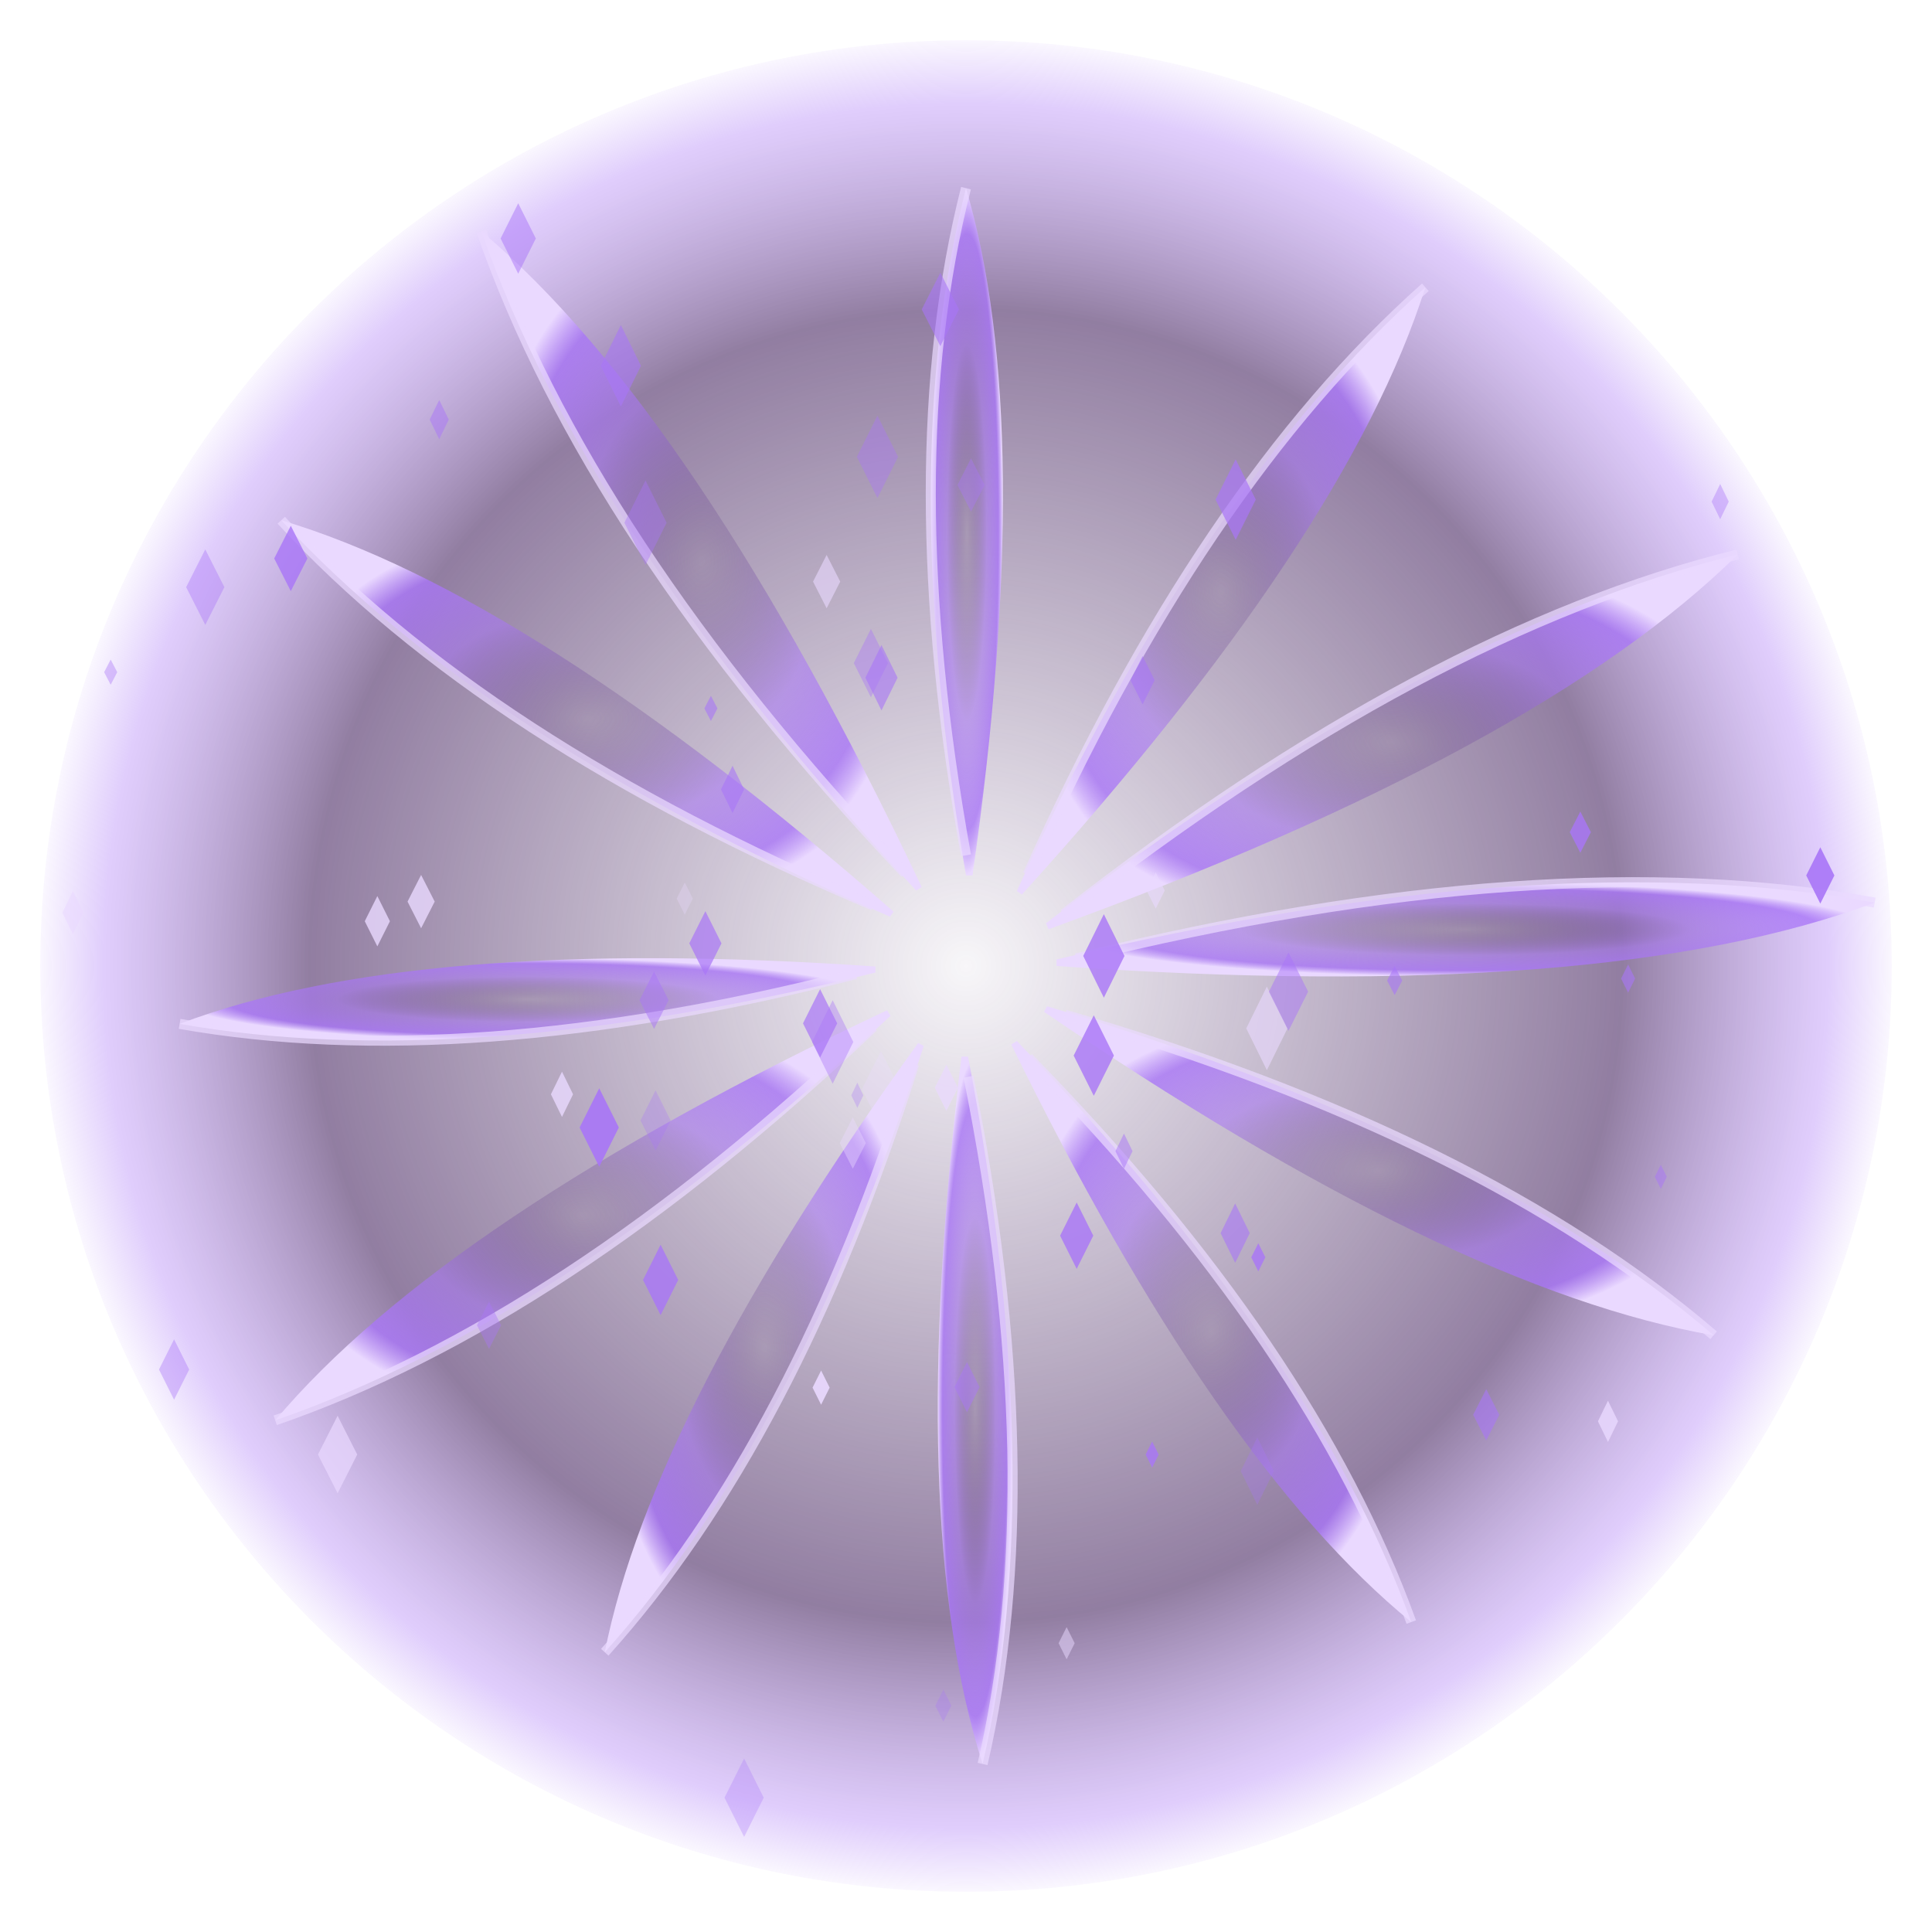
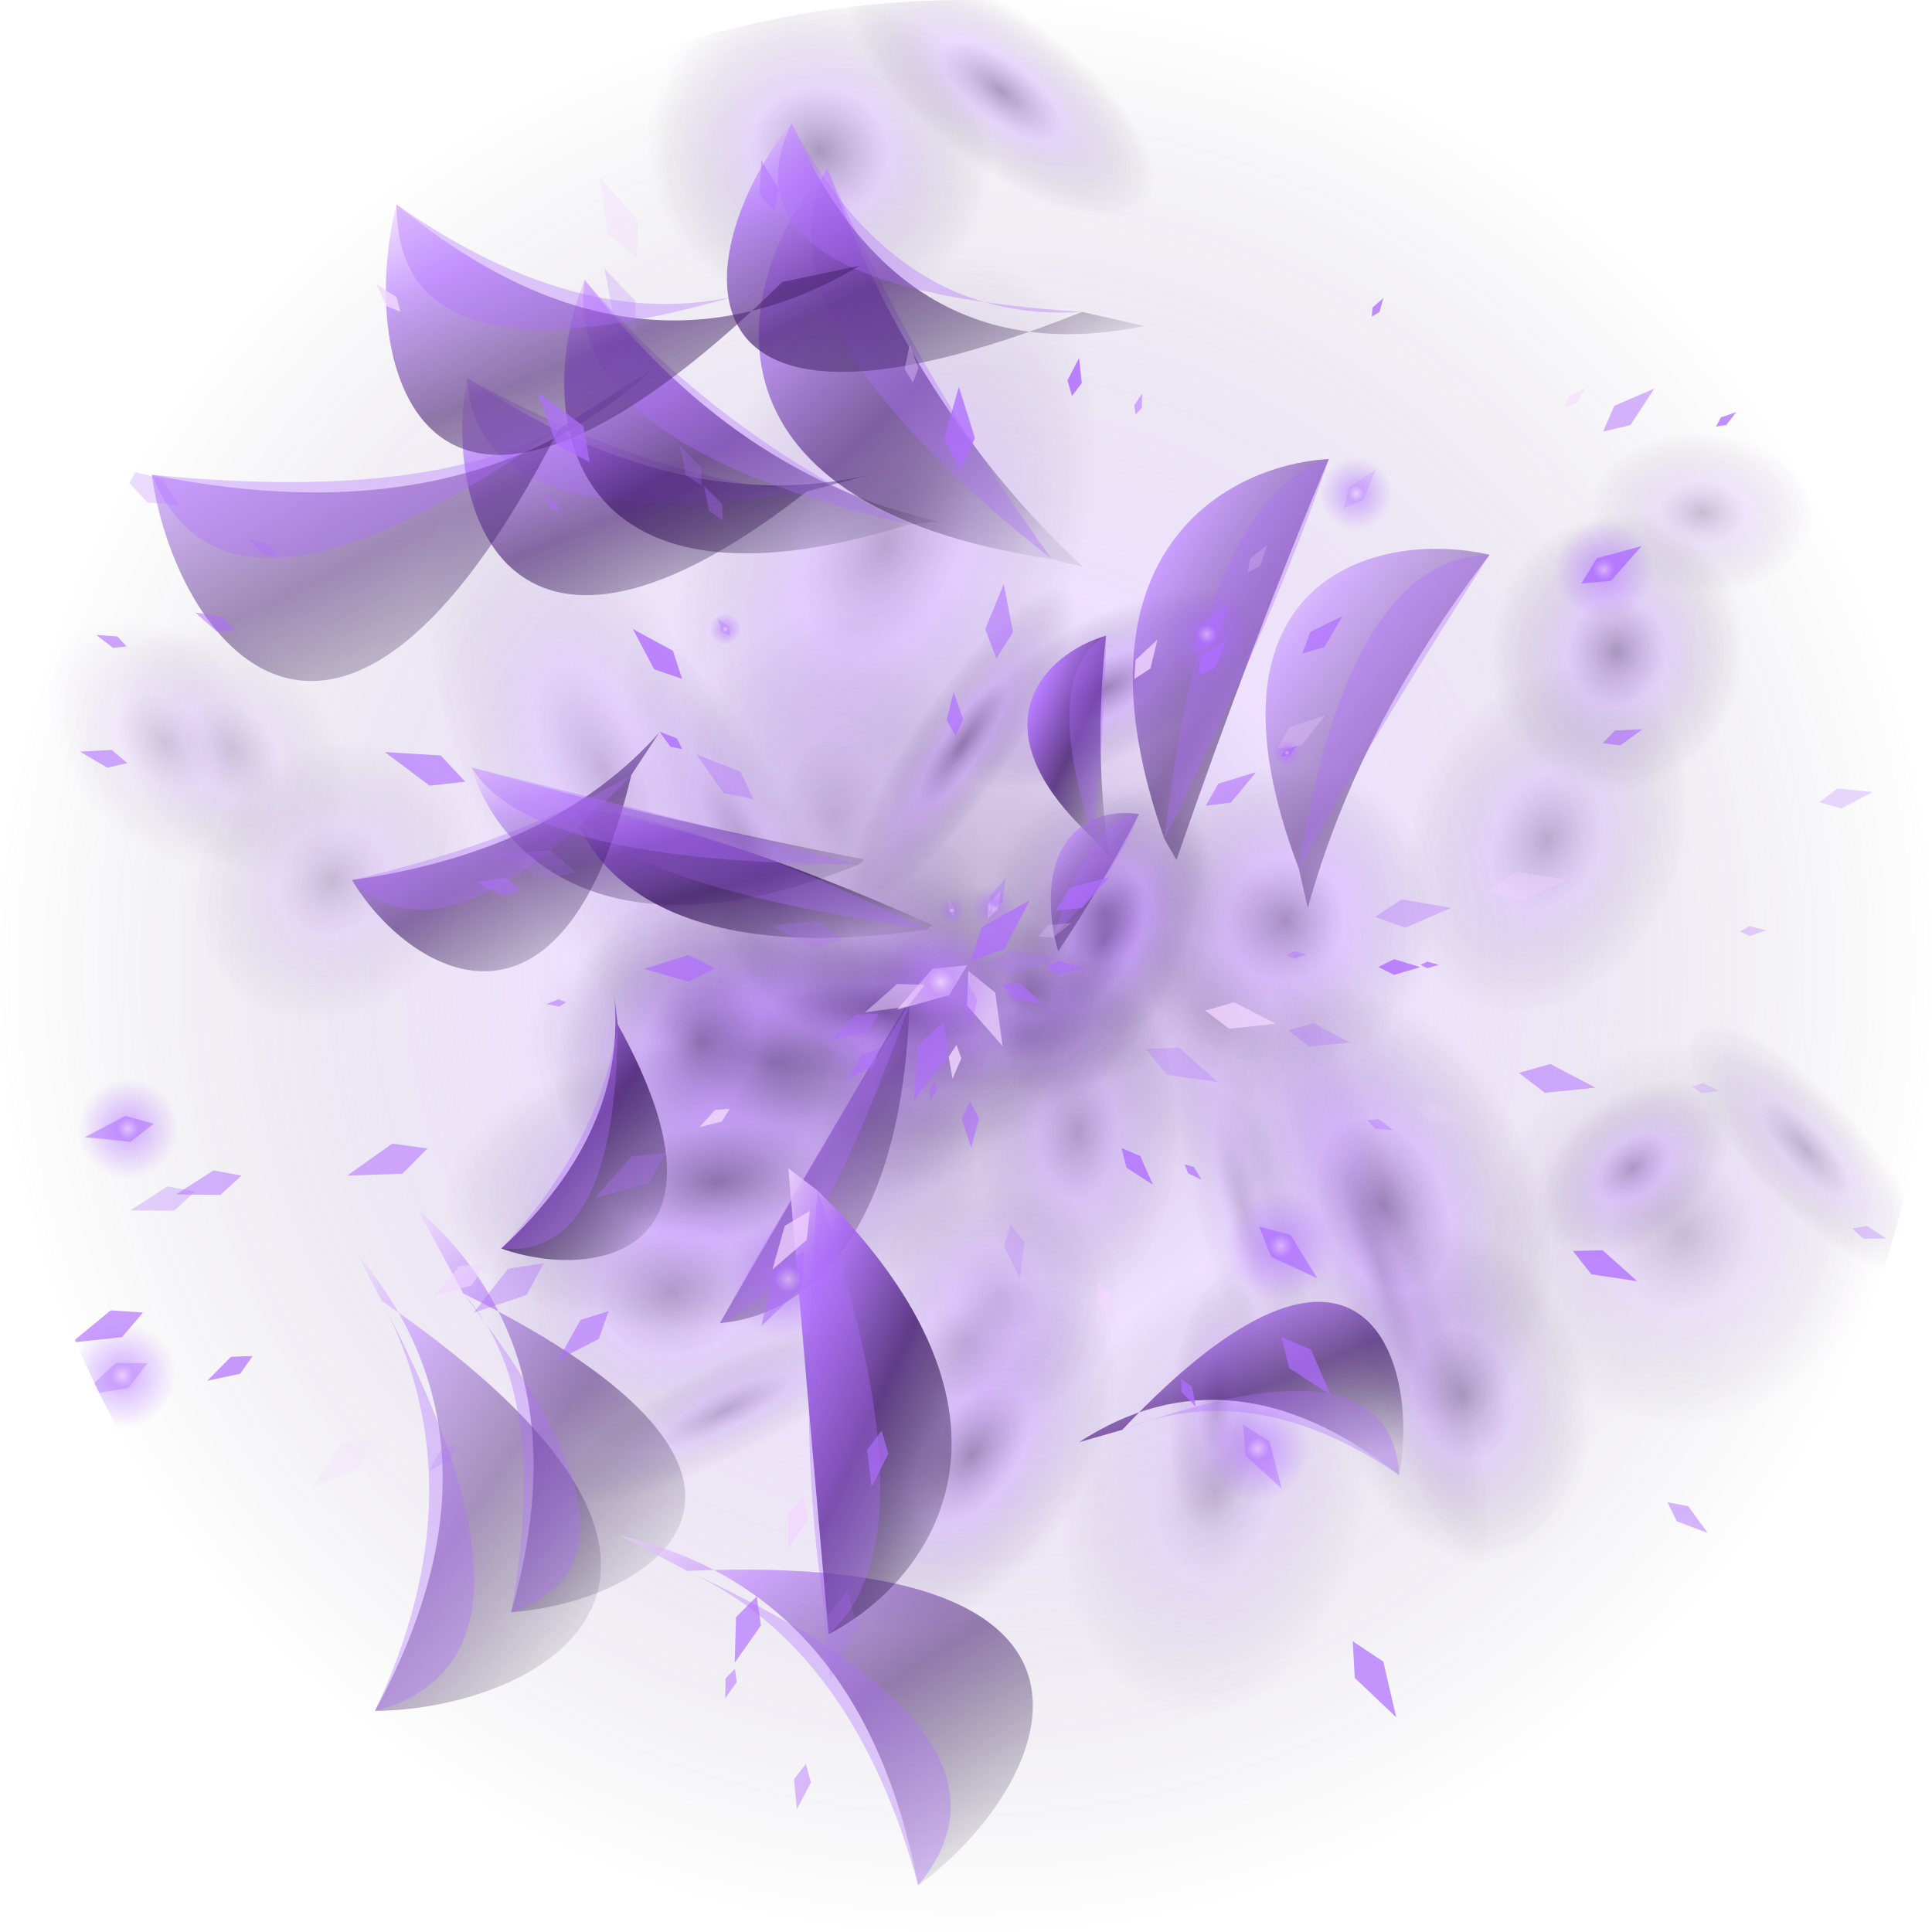
- <svg xmlns="http://www.w3.org/2000/svg" width="768" height="768" viewBox="0 0 384 384">
+ <svg xmlns="http://www.w3.org/2000/svg" width="384" height="384" viewBox="0 0 384 384">
+   <defs>
+     <radialGradient id="mist">
+       <stop stop-color="#492173" stop-opacity=".7" />
+       <stop offset=".4" stop-color="#af6dff" stop-opacity=".38" />
+       <stop offset="1" stop-color="#160e2a" stop-opacity="0" />
+     </radialGradient>
+     <linearGradient id="facet" x1="0" y1="0" x2=".78" y2="1">
+       <stop stop-color="#f2d6ff" />
+       <stop offset=".23" stop-color="#af6dff" />
+       <stop offset=".58" stop-color="#492173" />
+       <stop offset="1" stop-color="#160e2a" stop-opacity=".12" />
+     </linearGradient>
+     <linearGradient id="hot">
+       <stop stop-color="#160e2a" stop-opacity="0" />
+       <stop offset=".35" stop-color="#492173" stop-opacity=".75" />
+       <stop offset=".72" stop-color="#af6dff" />
+       <stop offset="1" stop-color="#f2d6ff" />
+     </linearGradient>
+     <radialGradient id="spark">
+       <stop stop-color="#f2d6ff" stop-opacity=".96" />
+       <stop offset=".22" stop-color="#af6dff" stop-opacity=".75" />
+       <stop offset="1" stop-color="#af6dff" stop-opacity="0" />
+     </radialGradient>
+     <linearGradient id="beam" x1="0" y1="0" x2="0" y2="1">
+       <stop stop-color="#160e2a" stop-opacity="0" />
+       <stop offset=".24" stop-color="#492173" stop-opacity=".72" />
+       <stop offset=".46" stop-color="#af6dff" />
+       <stop offset=".52" stop-color="#f2d6ff" />
+       <stop offset=".67" stop-color="#af6dff" />
+       <stop offset="1" stop-color="#160e2a" stop-opacity="0" />
+     </linearGradient>
+   </defs>
  <defs>
    <clipPath id="bounds">
-       <circle cx="192" cy="192" r="184" />
+       <circle cx="192" cy="192" r="192" />
    </clipPath>
-     <radialGradient id="field">
-       <stop offset="0" stop-color="#42205d" stop-opacity=".04" />
-       <stop offset=".7" stop-color="#42205d" stop-opacity=".58" />
-       <stop offset=".92" stop-color="#a976f7" stop-opacity=".36" />
-       <stop offset="1" stop-color="#a976f7" stop-opacity="0" />
-     </radialGradient>
-     <radialGradient id="material">
-       <stop stop-color="#42205d" stop-opacity=".1" />
-       <stop offset=".55" stop-color="#a976f7" stop-opacity=".55" />
-       <stop offset=".87" stop-color="#a976f7" stop-opacity=".8" />
-       <stop offset="1" stop-color="#ead9ff" />
-     </radialGradient>
  </defs>
  <g clip-path="url(#bounds)">
-     <circle cx="192" cy="192" r="184" fill="url(#field)" />
-     <path d="M210.0 190.7Q307.1 167.5 372.6 179.4Q318.5 199.6 210.0 192.0Z" fill="url(#material)" />
-     <path d="M213.9 190.5Q307.1 167.5 372.6 179.4" stroke="#ead9ff" opacity=".72" stroke-width="2" fill="none" />
-     <path d="M208.1 200.0Q294.3 225.7 340.6 265.4Q288.5 256.4 207.5 201.1Z" fill="url(#material)" />
-     <path d="M211.7 201.7Q294.3 225.7 340.6 265.4" stroke="#ead9ff" opacity=".72" stroke-width="2" fill="none" />
-     <path d="M202.1 206.9Q260.8 267.9 280.5 322.4Q241.6 290.6 201.0 207.6Z" fill="url(#material)" />
-     <path d="M204.4 210.2Q260.8 267.9 280.5 322.4" stroke="#ead9ff" opacity=".72" stroke-width="2" fill="none" />
-     <path d="M192.4 210.0Q208.5 293.8 195.3 350.6Q179.9 302.4 191.1 210.0Z" fill="url(#material)" />
-     <path d="M192.5 214.0Q208.5 293.8 195.3 350.6" stroke="#ead9ff" opacity=".72" stroke-width="2" fill="none" />
-     <path d="M183.6 207.9Q158.1 286.3 120.2 328.4Q129.8 280.2 182.5 207.3Z" fill="url(#material)" />
-     <path d="M181.7 211.5Q158.1 286.3 120.2 328.4" stroke="#ead9ff" opacity=".72" stroke-width="2" fill="none" />
-     <path d="M177.0 201.9Q111.8 262.6 54.7 282.3Q88.5 242.2 176.3 200.8Z" fill="url(#material)" />
-     <path d="M173.6 204.1Q111.8 262.6 54.7 282.3" stroke="#ead9ff" opacity=".72" stroke-width="2" fill="none" />
-     <path d="M174.0 193.3Q92.4 213.5 35.7 203.5Q82.5 185.8 174.0 192.1Z" fill="url(#material)" />
-     <path d="M170.1 193.6Q92.4 213.5 35.7 203.5" stroke="#ead9ff" opacity=".72" stroke-width="2" fill="none" />
-     <path d="M176.9 182.2Q96.4 147.3 55.9 103.4Q105.6 118.2 177.6 181.2Z" fill="url(#material)" />
-     <path d="M173.6 180.0Q96.4 147.3 55.9 103.4" stroke="#ead9ff" opacity=".72" stroke-width="2" fill="none" />
-     <path d="M182.1 177.0Q116.8 106.7 95.7 46.0Q138.4 81.9 183.2 176.3Z" fill="url(#material)" />
-     <path d="M179.9 173.6Q116.8 106.7 95.7 46.0" stroke="#ead9ff" opacity=".72" stroke-width="2" fill="none" />
-     <path d="M192.0 174.0Q178.0 92.5 192.0 37.4Q206.0 84.7 193.3 174.0Z" fill="url(#material)" />
-     <path d="M192.0 170.0Q178.0 92.5 192.0 37.4" stroke="#ead9ff" opacity=".72" stroke-width="2" fill="none" />
-     <path d="M202.1 177.1Q238.6 96.9 283.3 57.1Q267.6 106.7 203.1 177.8Z" fill="url(#material)" />
-     <path d="M204.3 173.8Q238.6 96.9 283.3 57.1" stroke="#ead9ff" opacity=".72" stroke-width="2" fill="none" />
-     <path d="M207.9 183.5Q283.3 125.5 345.4 110.2Q305.9 149.2 208.4 184.7Z" fill="url(#material)" />
-     <path d="M211.4 181.7Q283.3 125.5 345.4 110.2" stroke="#ead9ff" opacity=".72" stroke-width="2" fill="none" />
-     <path d="M83.7 173.9l2.7 5.3 -2.7 5.3 -2.7 -5.3z" fill="#ead9ff" opacity="0.8" />
-     <path d="M192.2 270.7l2.5 5.0 -2.5 5.0 -2.5 -5.0z" fill="#a976f7" opacity="0.5" />
-     <path d="M223.4 225.3l1.7 3.5 -1.7 3.5 -1.7 -3.5z" fill="#a976f7" opacity="0.5" />
-     <path d="M131.3 247.4l3.5 7.0 -3.5 7.0 -3.5 -7.0z" fill="#a976f7" opacity="0.8" />
-     <path d="M67.1 281.4l3.9 7.7 -3.9 7.7 -3.9 -7.7z" fill="#ead9ff" opacity="0.7" />
-     <path d="M219.4 181.7l4.1 8.3 -4.1 8.3 -4.1 -8.3z" fill="#a976f7" opacity="0.8" />
-     <path d="M163.0 196.6l3.4 6.8 -3.4 6.8 -3.4 -6.8z" fill="#a976f7" opacity="0.7" />
-     <path d="M128.3 95.5l4.2 8.4 -4.2 8.4 -4.2 -8.4z" fill="#a976f7" opacity="0.4" />
-     <path d="M169.5 222.1l2.6 5.1 -2.6 5.1 -2.6 -5.1z" fill="#ead9ff" opacity="0.4" />
-     <path d="M186.9 54.2l3.7 7.3 -3.7 7.3 -3.7 -7.3z" fill="#a976f7" opacity="0.6" />
-     <path d="M34.6 266.2l3.0 6.0 -3.0 6.0 -3.0 -6.0z" fill="#a976f7" opacity="0.4" />
-     <path d="M295.4 276.1l2.6 5.1 -2.6 5.1 -2.6 -5.1z" fill="#a976f7" opacity="0.6" />
-     <path d="M164.3 110.3l2.7 5.3 -2.7 5.3 -2.7 -5.3z" fill="#ead9ff" opacity="0.6" />
-     <path d="M193.0 91.1l2.7 5.3 -2.7 5.3 -2.7 -5.3z" fill="#a976f7" opacity="0.4" />
-     <path d="M147.9 349.5l3.9 7.8 -3.9 7.8 -3.9 -7.8z" fill="#a976f7" opacity="0.3" />
-     <path d="M22.0 131.1l1.3 2.5 -1.3 2.5 -1.3 -2.5z" fill="#a976f7" opacity="0.4" />
-     <path d="M251.8 196.1l4.1 8.3 -4.1 8.3 -4.1 -8.3z" fill="#ead9ff" opacity="0.6" />
-     <path d="M245.5 239.2l2.9 5.9 -2.9 5.9 -2.9 -5.9z" fill="#a976f7" opacity="0.6" />
-     <path d="M277.2 192.0l1.5 2.9 -1.5 2.9 -1.5 -2.9z" fill="#a976f7" opacity="0.6" />
-     <path d="M123.4 64.6l4.0 8.1 -4.0 8.1 -4.0 -8.1z" fill="#a976f7" opacity="0.6" />
-     <path d="M212.0 323.4l1.6 3.2 -1.6 3.2 -1.6 -3.2z" fill="#ead9ff" opacity="0.5" />
-     <path d="M341.9 96.2l1.7 3.5 -1.7 3.5 -1.7 -3.5z" fill="#a976f7" opacity="0.4" />
-     <path d="M170.4 215.2l1.2 2.5 -1.2 2.5 -1.2 -2.5z" fill="#a976f7" opacity="0.3" />
-     <path d="M250.1 247.1l1.4 2.8 -1.4 2.8 -1.4 -2.8z" fill="#a976f7" opacity="0.8" />
-     <path d="M14.5 177.1l2.1 4.3 -2.1 4.3 -2.1 -4.3z" fill="#ead9ff" opacity="0.6" />
-     <path d="M249.9 285.7l3.3 6.7 -3.3 6.7 -3.3 -6.7z" fill="#a976f7" opacity="0.3" />
-     <path d="M330.1 231.5l1.2 2.4 -1.2 2.4 -1.2 -2.4z" fill="#a976f7" opacity="0.5" />
-     <path d="M141.3 138.3l1.3 2.5 -1.3 2.5 -1.3 -2.5z" fill="#a976f7" opacity="0.6" />
-     <path d="M136.1 175.4l1.6 3.2 -1.6 3.2 -1.6 -3.2z" fill="#ead9ff" opacity="0.3" />
-     <path d="M323.6 191.7l1.4 2.8 -1.4 2.8 -1.4 -2.8z" fill="#a976f7" opacity="0.6" />
-     <path d="M173.1 125.0l3.4 6.8 -3.4 6.8 -3.4 -6.8z" fill="#a976f7" opacity="0.4" />
-     <path d="M314.1 161.3l2.1 4.1 -2.1 4.1 -2.1 -4.1z" fill="#a976f7" opacity="0.8" />
-     <path d="M111.7 213.0l2.2 4.5 -2.2 4.5 -2.2 -4.5z" fill="#ead9ff" opacity="0.8" />
-     <path d="M103.0 40.4l3.5 7.0 -3.5 7.0 -3.5 -7.0z" fill="#a976f7" opacity="0.5" />
-     <path d="M361.8 168.4l2.8 5.6 -2.8 5.6 -2.8 -5.6z" fill="#a976f7" opacity="0.9" />
-     <path d="M217.4 201.8l4.0 8.0 -4.0 8.0 -4.0 -8.0z" fill="#a976f7" opacity="0.8" />
-     <path d="M229.7 173.4l1.8 3.6 -1.8 3.6 -1.8 -3.6z" fill="#ead9ff" opacity="0.6" />
-     <path d="M40.8 109.2l3.8 7.5 -3.8 7.5 -3.8 -7.5z" fill="#a976f7" opacity="0.4" />
-     <path d="M87.3 79.5l1.9 3.9 -1.9 3.9 -1.9 -3.9z" fill="#a976f7" opacity="0.5" />
-     <path d="M229.0 286.5l1.3 2.6 -1.3 2.6 -1.3 -2.6z" fill="#a976f7" opacity="0.8" />
-     <path d="M163.2 272.4l1.7 3.4 -1.7 3.4 -1.7 -3.4z" fill="#ead9ff" opacity="0.9" />
-     <path d="M165.5 198.8l4.1 8.3 -4.1 8.3 -4.1 -8.3z" fill="#a976f7" opacity="0.4" />
-     <path d="M140.2 181.1l3.2 6.4 -3.2 6.4 -3.2 -6.4z" fill="#a976f7" opacity="0.7" />
-     <path d="M175.2 128.2l3.2 6.5 -3.2 6.5 -3.2 -6.5z" fill="#a976f7" opacity="0.6" />
-     <path d="M75.0 178.1l2.5 5.0 -2.5 5.0 -2.5 -5.0z" fill="#ead9ff" opacity="0.8" />
-     <path d="M214.0 239.0l3.3 6.6 -3.3 6.6 -3.3 -6.6z" fill="#a976f7" opacity="0.8" />
-     <path d="M174.4 82.6l4.1 8.2 -4.1 8.2 -4.1 -8.2z" fill="#a976f7" opacity="0.4" />
-     <path d="M119.1 216.3l3.9 7.8 -3.9 7.8 -3.9 -7.8z" fill="#a976f7" opacity="0.9" />
-     <path d="M188.1 211.6l2.3 4.6 -2.3 4.6 -2.3 -4.6z" fill="#ead9ff" opacity="0.7" />
-     <path d="M187.5 335.8l1.6 3.2 -1.6 3.2 -1.6 -3.2z" fill="#a976f7" opacity="0.3" />
-     <path d="M145.6 152.2l2.3 4.7 -2.3 4.7 -2.3 -4.7z" fill="#a976f7" opacity="0.6" />
-     <path d="M57.8 104.5l3.3 6.5 -3.3 6.5 -3.3 -6.5z" fill="#a976f7" opacity="0.8" />
-     <path d="M319.6 278.4l2.0 4.1 -2.0 4.1 -2.0 -4.1z" fill="#ead9ff" opacity="0.8" />
-     <path d="M130.3 216.7l3.0 6.0 -3.0 6.0 -3.0 -6.0z" fill="#a976f7" opacity="0.3" />
-     <path d="M245.6 91.3l4.0 8.0 -4.0 8.0 -4.0 -8.0z" fill="#a976f7" opacity="0.7" />
-     <path d="M227.1 130.4l2.4 4.8 -2.4 4.8 -2.4 -4.8z" fill="#a976f7" opacity="0.6" />
-     <path d="M175.1 208.9l3.8 7.6 -3.8 7.6 -3.8 -7.6z" fill="#ead9ff" opacity="0.3" />
-     <path d="M256.1 189.3l3.9 7.8 -3.9 7.8 -3.9 -7.8z" fill="#a976f7" opacity="0.5" />
-     <path d="M130.0 193.1l2.9 5.7 -2.9 5.7 -2.9 -5.7z" fill="#a976f7" opacity="0.5" />
-     <path d="M97.2 258.7l2.4 4.7 -2.4 4.7 -2.4 -4.7z" fill="#a976f7" opacity="0.4" />
+     <circle cx="192" cy="192" r="192" fill="url(#mist)" opacity=".55" />
+     <ellipse cx="358.75" cy="228.27" rx="32.35" ry="11" transform="rotate(47.27 358.75 228.27)" fill="url(#mist)" opacity="0.42" />
+     <ellipse cx="179.63" cy="199.72" rx="20.1" ry="35.46" transform="rotate(183.04 179.63 199.72)" fill="url(#mist)" opacity="0.39" />
+     <ellipse cx="241.79" cy="278.69" rx="25.32" ry="9.19" transform="rotate(95.13 241.79 278.69)" fill="url(#mist)" opacity="0.46" />
+     <ellipse cx="246.89" cy="239.39" rx="42.09" ry="9.37" transform="rotate(75.8 246.89 239.39)" fill="url(#mist)" opacity="0.27" />
+     <ellipse cx="46.01" cy="148.92" rx="28.08" ry="19.67" transform="rotate(231.44 46.01 148.92)" fill="url(#mist)" opacity="0.27" />
+     <ellipse cx="191.25" cy="148" rx="37.53" ry="9.67" transform="rotate(304.02 191.25 148)" fill="url(#mist)" opacity="0.69" />
+     <ellipse cx="255.54" cy="182.78" rx="29.68" ry="30.77" transform="rotate(386.74 255.54 182.78)" fill="url(#mist)" opacity="0.56" />
+     <ellipse cx="193.16" cy="289.07" rx="39.62" ry="22.6" transform="rotate(124.32 193.16 289.07)" fill="url(#mist)" opacity="0.63" />
+     <ellipse cx="192.16" cy="266.79" rx="33.12" ry="22.11" transform="rotate(124.88 192.16 266.79)" fill="url(#mist)" opacity="0.29" />
+     <ellipse cx="214.19" cy="225.16" rx="33.92" ry="20.18" transform="rotate(91.21 214.19 225.16)" fill="url(#mist)" opacity="0.41" />
+     <ellipse cx="162.97" cy="30.02" rx="32.56" ry="34.82" transform="rotate(294.84 162.97 30.02)" fill="url(#mist)" opacity="0.62" />
+     <ellipse cx="198.94" cy="18.03" rx="15.06" ry="36.58" transform="rotate(307.28 198.94 18.03)" fill="url(#mist)" opacity="0.62" />
+     <ellipse cx="173.86" cy="199.16" rx="46.32" ry="28.35" transform="rotate(193.45 173.86 199.16)" fill="url(#mist)" opacity="0.53" />
+     <ellipse cx="32.72" cy="147.55" rx="27.68" ry="19.21" transform="rotate(230.59 32.72 147.55)" fill="url(#mist)" opacity="0.27" />
+     <ellipse cx="153.47" cy="211.25" rx="48.96" ry="29.51" transform="rotate(188.45 153.47 211.25)" fill="url(#mist)" opacity="0.59" />
+     <ellipse cx="120.04" cy="153.31" rx="59.99" ry="25.99" transform="rotate(243.26 120.04 153.31)" fill="url(#mist)" opacity="0.36" />
+     <ellipse cx="290.68" cy="277.09" rx="33.91" ry="24.9" transform="rotate(75.77 290.68 277.09)" fill="url(#mist)" opacity="0.55" />
+     <ellipse cx="133.55" cy="256.95" rx="37.49" ry="31.55" transform="rotate(166.98 133.55 256.95)" fill="url(#mist)" opacity="0.44" />
+     <ellipse cx="139.24" cy="207.1" rx="27.7" ry="37.28" transform="rotate(199.03 139.24 207.1)" fill="url(#mist)" opacity="0.62" />
+     <ellipse cx="274.63" cy="252.87" rx="60.93" ry="9.66" transform="rotate(71.38 274.63 252.87)" fill="url(#mist)" opacity="0.32" />
+     <ellipse cx="241.87" cy="202.33" rx="57.06" ry="27.31" transform="rotate(46.7 241.87 202.33)" fill="url(#mist)" opacity="0.28" />
+     <ellipse cx="144.1" cy="280.34" rx="37.35" ry="9.16" transform="rotate(153.47 144.1 280.34)" fill="url(#mist)" opacity="0.41" />
+     <ellipse cx="274.88" cy="239.49" rx="45.35" ry="30.85" transform="rotate(64.81 274.88 239.49)" fill="url(#mist)" opacity="0.65" />
+     <ellipse cx="148.41" cy="169.31" rx="47.76" ry="12.6" transform="rotate(242.49 148.41 169.31)" fill="url(#mist)" opacity="0.38" />
+     <ellipse cx="338.3" cy="101.9" rx="22" ry="15.93" transform="rotate(363.37 338.3 101.9)" fill="url(#mist)" opacity="0.39" />
+     <ellipse cx="204.62" cy="197.1" rx="14.24" ry="12.74" transform="rotate(57.01 204.62 197.1)" fill="url(#mist)" opacity="0.4" />
+     <ellipse cx="334.43" cy="245.39" rx="37.95" ry="38.59" transform="rotate(55.55 334.43 245.39)" fill="url(#mist)" opacity="0.36" />
+     <ellipse cx="165.74" cy="162.7" rx="41.66" ry="28.96" transform="rotate(263.13 165.74 162.7)" fill="url(#mist)" opacity="0.25" />
+     <ellipse cx="324.57" cy="232.2" rx="14.08" ry="21.67" transform="rotate(51.87 324.57 232.2)" fill="url(#mist)" opacity="0.52" />
+     <ellipse cx="186.58" cy="206.26" rx="41.14" ry="25.12" transform="rotate(145.79 186.58 206.26)" fill="url(#mist)" opacity="0.32" />
+     <ellipse cx="205.14" cy="205.46" rx="14.15" ry="29.69" transform="rotate(80.7 205.14 205.46)" fill="url(#mist)" opacity="0.25" />
+     <ellipse cx="66.07" cy="175.06" rx="25.77" ry="29.59" transform="rotate(222.66 66.07 175.06)" fill="url(#mist)" opacity="0.34" />
+     <ellipse cx="307.45" cy="166.89" rx="26.69" ry="35.75" transform="rotate(382.73 307.45 166.89)" fill="url(#mist)" opacity="0.44" />
+     <ellipse cx="142.67" cy="234.99" rx="54.6" ry="28.87" transform="rotate(173.93 142.67 234.99)" fill="url(#mist)" opacity="0.67" />
+     <ellipse cx="176.02" cy="108.1" rx="60.21" ry="37.22" transform="rotate(294.21 176.02 108.1)" fill="url(#mist)" opacity="0.46" />
+     <ellipse cx="219.48" cy="186.89" rx="16.12" ry="35.2" transform="rotate(384.46 219.48 186.89)" fill="url(#mist)" opacity="0.64" />
+     <ellipse cx="219.32" cy="181.14" rx="22.87" ry="25.44" transform="rotate(373.32 219.32 181.14)" fill="url(#mist)" opacity="0.5" />
+     <ellipse cx="321.39" cy="129.53" rx="25.2" ry="27.84" transform="rotate(369.23 321.39 129.53)" fill="url(#mist)" opacity="0.61" />
+     <ellipse cx="198.73" cy="256.89" rx="23.03" ry="24.37" transform="rotate(119.08 198.73 256.89)" fill="url(#mist)" opacity="0.23" />
+     <ellipse cx="219.64" cy="136.9" rx="33.49" ry="13.86" transform="rotate(331.64 219.64 136.9)" fill="url(#mist)" opacity="0.69" />
+     <ellipse cx="175.67" cy="201.32" rx="57.32" ry="14.76" transform="rotate(185.28 175.67 201.32)" fill="url(#mist)" opacity="0.47" />
+     <ellipse cx="241.56" cy="296.12" rx="45.45" ry="30.14" transform="rotate(99.55 241.56 296.12)" fill="url(#mist)" opacity="0.33" />
+     <path d="M160.35 97.68 C101.27 143.95 87.86 101.58 92.84 75.17 Q134.67 103.16 172.91 94.36Z" fill="url(#facet)" opacity="0.63" />
+     <path d="M160.35 97.68 Q94.81 107.61 92.84 75.17 Q129.69 95.43 160.35 97.68Z" fill="#af6dff" opacity=".35" />
+     <path d="M217.21 166.56 C193 144.23 207.81 129.8 219.83 126.35 Q217.34 149.82 220.51 170.33Z" fill="url(#facet)" opacity="0.82" />
+     <path d="M217.21 166.56 Q206.76 133.95 219.83 126.35 Q219.54 146.16 217.21 166.56Z" fill="#af6dff" opacity=".35" />
+     <path d="M209.03 111.12 C135.34 100.11 145.76 54.56 164.34 33.27 Q181.5 81.32 215.27 112.69Z" fill="url(#facet)" opacity="0.65" />
+     <path d="M209.03 111.12 Q148.85 63.72 164.34 33.27 Q180.59 71.7 209.03 111.12Z" fill="#af6dff" opacity=".35" />
+     <path d="M75.84 258.53 C155.71 313.32 107.68 339.73 74.53 340.06 Q103.13 287.44 70.94 249.14Z" fill="url(#facet)" opacity="0.45" />
+     <path d="M75.84 258.53 Q113.3 329.88 74.53 340.06 Q95.4 295.74 75.84 258.53Z" fill="#af6dff" opacity=".35" />
+     <path d="M92.07 257.09 C167.66 294.38 129.07 318.57 101.59 320.42 Q116.2 269.45 82.92 240.21Z" fill="url(#facet)" opacity="0.51" />
+     <path d="M92.07 257.09 Q133.26 310.13 101.59 320.42 Q109.61 276.18 92.07 257.09Z" fill="#af6dff" opacity=".35" />
+     <path d="M223.06 284.19 C270.72 233.57 282.39 270.3 278.1 293.2 Q244.73 267 214.45 286.65Z" fill="url(#facet)" opacity="0.72" />
+     <path d="M223.06 284.19 Q276.36 265.08 278.1 293.2 Q249.32 273.52 223.06 284.19Z" fill="#af6dff" opacity=".35" />
+     <path d="M111.14 85.17 C67.05 171.47 34.73 127.19 30.17 94.36 Q92.96 107.16 129.84 73.31Z" fill="url(#facet)" opacity="0.49" />
+     <path d="M111.14 85.17 Q45.21 131.51 30.17 94.36 Q84.35 99.78 111.14 85.17Z" fill="#af6dff" opacity=".35" />
+     <path d="M231.44 166.75 C211.83 111.38 242.43 92.53 264.12 91.23 Q248.67 127.97 233.83 170.94Z" fill="url(#facet)" opacity="0.58" />
+     <path d="M231.44 166.75 Q239.07 99.16 264.12 91.23 Q253.59 122.4 231.44 166.75Z" fill="#af6dff" opacity=".35" />
+     <path d="M184.34 184.71 C135.55 191.94 118.16 174.78 113.79 160.67 Q141.02 164.06 185.27 183.84Z" fill="url(#facet)" opacity="0.84" />
+     <path d="M184.34 184.71 Q123.08 175.93 113.79 160.67 Q136.59 161.63 184.34 184.71Z" fill="#af6dff" opacity=".35" />
+     <path d="M215.09 61.99 C128.79 96.41 138.31 47.72 157.31 24.51 Q179.24 74.67 227.43 64.8Z" fill="url(#facet)" opacity="0.68" />
+     <path d="M215.09 61.99 Q141.89 57.34 157.31 24.51 Q178.13 64.47 215.09 61.99Z" fill="#af6dff" opacity=".35" />
+     <path d="M180.76 199.49 C179.21 248.31 158.17 261.8 143.1 262.97 Q156.51 239.71 180.49 199.07Z" fill="url(#facet)" opacity="0.46" />
+     <path d="M180.76 199.49 Q160.43 257.15 143.1 262.97 Q153.42 243.86 180.76 199.49Z" fill="#af6dff" opacity=".35" />
+     <path d="M136.57 312.23 C231.5 308.05 208.45 355.85 182.5 374.72 Q171.37 316.55 123.46 305.27Z" fill="url(#facet)" opacity="0.56" />
+     <path d="M136.57 312.23 Q207.35 344.93 182.5 374.72 Q169.57 327.38 136.57 312.23Z" fill="#af6dff" opacity=".35" />
+     <path d="M125.49 154 C111.82 211.7 81.1 193.43 69.96 174.92 Q110.08 169.22 131.07 145.57Z" fill="url(#facet)" opacity="0.61" />
+     <path d="M125.49 154 Q88.49 193.34 69.96 174.92 Q102.95 167.24 125.49 154Z" fill="#af6dff" opacity=".35" />
+     <path d="M162.55 236.68 C208.02 281.41 185.81 313.86 164.7 324.8 Q160.74 280.17 156.69 232.21Z" fill="url(#facet)" opacity="0.85" />
+     <path d="M162.55 236.68 Q186.22 305.74 164.7 324.8 Q158.02 287.84 162.55 236.68Z" fill="#af6dff" opacity=".35" />
+     <path d="M209.48 185.81 C205.89 164.68 218.47 160.47 226.38 161.82 Q219.13 175.87 210.32 189.12Z" fill="url(#facet)" opacity="0.48" />
+     <path d="M209.48 185.81 Q216.71 162.57 226.38 161.82 Q221.49 174.47 209.48 185.81Z" fill="#af6dff" opacity=".35" />
+     <path d="M170.81 171.79 C121.02 191.87 99.17 170.28 93.69 152.53 Q125.48 161.69 171.76 170.84Z" fill="url(#facet)" opacity="0.48" />
+     <path d="M170.81 171.79 Q105.36 171.73 93.69 152.53 Q119.7 159.06 170.81 171.79Z" fill="#af6dff" opacity=".35" />
+     <path d="M122.78 203.61 C148.48 249.89 117.48 254.54 99.63 248.15 Q124.99 224.76 122.01 197.24Z" fill="url(#facet)" opacity="0.85" />
+     <path d="M122.78 203.61 Q122.45 250.37 99.63 248.15 Q119.16 227.61 122.78 203.61Z" fill="#af6dff" opacity=".35" />
+     <path d="M180.76 104.21 C110.94 125.99 105.97 81.01 116.19 55.63 Q146.05 94.64 186.61 103.66Z" fill="url(#facet)" opacity="0.75" />
+     <path d="M180.76 104.21 Q111.71 88.41 116.19 55.63 Q142.06 86.17 180.76 104.21Z" fill="#af6dff" opacity=".35" />
+     <path d="M155.52 56.03 C83.96 125.96 70.67 72.78 78.81 40.65 Q126.01 79.52 170.88 52.81Z" fill="url(#facet)" opacity="0.59" />
+     <path d="M155.52 56.03 Q78.76 80.73 78.81 40.65 Q120.27 69.74 155.52 56.03Z" fill="#af6dff" opacity=".35" />
+     <path d="M258.12 172.57 C236.43 115.28 273.44 105.1 296.06 110.26 Q269.92 144.4 259.94 180.45Z" fill="url(#facet)" opacity="0.46" />
+     <path d="M258.12 172.57 Q268.01 110.89 296.06 110.26 Q276.69 140.26 258.12 172.57Z" fill="#af6dff" opacity=".35" />
+     <path d="M198.89 176.97 L198.34 180.88 196.37 182.47 196.28 179.93Z" fill="#f2d6ff" opacity="0.66" />
+     <circle cx="197.31" cy="180.41" r="4.3" fill="url(#spark)" opacity=".6" />
+     <path d="M14.24 266.84 L21.99 260.45 28.43 260.87 24.23 265.77Z" fill="#af6dff" opacity="0.66" />
+     <path d="M139.89 96.55 L143.52 100.14 143.64 103.41 140.95 101.54Z" fill="#af6dff" opacity="0.33" />
+     <path d="M266.86 122.44 L263.24 128.61 258.83 129.9 260.44 125.6Z" fill="#af6dff" opacity="0.68" />
+     <path d="M146.03 330.48 L146.29 321.42 150.41 317.3 151.24 323.07Z" fill="#af6dff" opacity="0.66" />
+     <path d="M311.54 174.83 L302.11 179.21 295.76 177.1 301.26 173.29Z" fill="#f2d6ff" opacity="0.36" />
+     <path d="M285.91 191.77 L283.69 192.44 282.36 191.78 283.69 191.11Z" fill="#af6dff" opacity="0.73" />
+     <path d="M98.94 169.62 L109.34 169.05 114.46 173.36 107.94 174.87Z" fill="#af6dff" opacity="0.2" />
+     <path d="M69 233.67 L77.96 227.3 84.97 228.26 79.99 233.28Z" fill="#af6dff" opacity="0.54" />
+     <path d="M16.84 226.03 L24.93 221.78 30.58 223.36 25.93 226.94Z" fill="#af6dff" opacity="0.54" />
+     <circle cx="25.43" cy="224.36" r="9.94" fill="url(#spark)" opacity=".6" />
+     <path d="M189.32 214.39 L188.56 210.04 190.12 207.67 191.08 210.34Z" fill="#f2d6ff" opacity="0.82" />
+     <path d="M243.79 127.11 L241.54 132.69 238.03 134.32 238.84 130.54Z" fill="#af6dff" opacity="0.82" />
+     <path d="M229.16 235.48 L223.89 232.09 222.92 228.19 226.63 229.76Z" fill="#af6dff" opacity="0.77" />
+     <path d="M131.09 145.44 L134.55 146.75 135.59 148.89 133.26 148.44Z" fill="#af6dff" opacity="0.79" />
+     <path d="M25.94 240.57 L33.25 235.81 38.77 236.81 34.66 240.63Z" fill="#af6dff" opacity="0.3" />
+     <path d="M74.87 56.53 L78.83 59.05 79.58 61.97 76.79 60.81Z" fill="#f2d6ff" opacity="0.83" />
+     <path d="M22.83 92.89 L32.15 95.15 35.51 100.32 29.36 99.91Z" fill="#af6dff" opacity="0.24" />
+     <path d="M120.16 53.45 L126.29 59.78 126.37 65.44 121.79 62.11Z" fill="#af6dff" opacity="0.22" />
+     <path d="M142.6 122.84 L144.84 124.58 145.12 126.38 143.51 125.53Z" fill="#af6dff" opacity="0.28" />
+     <circle cx="144.18" cy="125.05" r="3.09" fill="url(#spark)" opacity=".6" />
+     <path d="M76.49 149.48 L87.59 150.16 92.48 155.37 85.38 156.16Z" fill="#af6dff" opacity="0.63" />
+     <path d="M263.35 142.22 L258.7 148.1 253.93 148.79 256.23 144.56Z" fill="#f2d6ff" opacity="0.25" />
+     <path d="M264.52 277.28 L256.22 271.91 254.7 265.74 260.55 268.23Z" fill="#af6dff" opacity="0.71" />
+     <path d="M108.12 98.44 L110.61 99.96 111.1 101.77 109.36 101.08Z" fill="#af6dff" opacity="0.5" />
+     <path d="M189.54 137.54 L191.43 142.95 189.94 146.31 188.15 143.1Z" fill="#af6dff" opacity="0.67" />
+     <path d="M135.07 88.6 L139.29 92.75 139.44 96.54 136.31 94.39Z" fill="#af6dff" opacity="0.26" />
+     <path d="M199.28 207.93 L192.2 199.85 192.44 192.95 197.81 197.29Z" fill="#f2d6ff" opacity="0.69" />
+     <path d="M165.12 206.76 L170.16 201.63 174.78 201.45 172.15 205.25Z" fill="#af6dff" opacity="0.48" />
+     <path d="M151.32 263.57 L153.82 252.67 159.79 248.67 159.41 255.85Z" fill="#af6dff" opacity="0.55" />
+     <circle cx="156.62" cy="254.26" r="12.17" fill="url(#spark)" opacity=".6" />
+     <path d="M108.63 199.57 L111 198.62 112.53 199.21 111.14 200.08Z" fill="#af6dff" opacity="0.53" />
+     <path d="M158.37 359.57 L157.82 353.63 160.17 350.61 161.18 354.3Z" fill="#af6dff" opacity="0.44" />
+     <path d="M230.05 127.13 L228.65 132.88 225.46 134.96 225.71 131.16Z" fill="#f2d6ff" opacity="0.81" />
+     <path d="M268.34 207.23 L260.16 208 255.99 204.76 261.08 203.37Z" fill="#af6dff" opacity="0.32" />
+     <path d="M15.88 149.39 L22.19 149.05 25.3 151.67 21.34 152.58Z" fill="#af6dff" opacity="0.57" />
+     <path d="M199.5 116.11 L201.36 125.61 198.04 130.87 195.82 125.06Z" fill="#af6dff" opacity="0.56" />
+     <path d="M242.1 215.08 L231.89 213.64 227.74 208.47 234.37 208.25Z" fill="#af6dff" opacity="0.27" />
+     <path d="M119.13 35.11 L126.82 43.77 126.61 51.2 120.78 46.57Z" fill="#f2d6ff" opacity="0.31" />
+     <path d="M254.71 295.82 L247.57 289.35 247.07 283.17 252.31 286.48Z" fill="#af6dff" opacity="0.45" />
+     <circle cx="249.94" cy="287.92" r="10.49" fill="url(#spark)" opacity=".6" />
+     <path d="M110.92 270.3 L115.38 262.35 120.97 260.59 119.02 266.12Z" fill="#af6dff" opacity="0.58" />
+     <path d="M192.99 228.01 L191.13 222.35 192.74 218.89 194.55 222.26Z" fill="#af6dff" opacity="0.49" />
+     <path d="M199.91 174.51 L199.29 179.15 196.96 181.04 196.84 178.04Z" fill="#af6dff" opacity="0.35" />
+     <path d="M86.15 257.54 L91.39 251.63 96.44 251.17 93.77 255.48Z" fill="#f2d6ff" opacity="0.6" />
+     <path d="M274.95 59.24 L274.2 61.99 272.64 62.94 272.81 61.12Z" fill="#af6dff" opacity="0.76" />
+     <path d="M288.41 180.44 L279.31 184.4 273.31 182.25 278.63 178.74Z" fill="#af6dff" opacity="0.34" />
+     <path d="M192.98 204.55 L190.79 198.89 192.26 195.28 194.27 198.62Z" fill="#af6dff" opacity="0.3" />
+     <path d="M138.41 149.94 L147.17 153.38 149.76 158.85 143.83 157.63Z" fill="#af6dff" opacity="0.36" />
+     <path d="M178.28 200.69 L185.34 192.55 192.23 191.85 188.66 197.78Z" fill="#f2d6ff" opacity="0.7" />
+     <circle cx="187" cy="195.17" r="11.73" fill="url(#spark)" opacity=".6" />
+     <path d="M326.46 144.94 L322.03 148.16 318.53 147.72 320.99 145.19Z" fill="#af6dff" opacity="0.63" />
+     <path d="M19.13 126.2 L23.32 126.5 25.15 128.49 22.46 128.76Z" fill="#af6dff" opacity="0.6" />
+     <path d="M249.65 153.47 L244.65 159.52 239.65 160.15 242.15 155.77Z" fill="#af6dff" opacity="0.58" />
+     <path d="M34.99 237.41 L42.42 232.62 48 233.65 43.83 237.5Z" fill="#af6dff" opacity="0.5" />
+     <path d="M171.9 201.22 L178.33 195.56 183.83 195.75 180.38 200.04Z" fill="#f2d6ff" opacity="0.51" />
+     <path d="M214.47 71.15 L215.01 76.14 213.06 78.71 212.17 75.61Z" fill="#af6dff" opacity="0.84" />
+     <path d="M204.66 178.93 L199.62 188.65 192.99 190.98 195.1 184.27Z" fill="#af6dff" opacity="0.74" />
+     <path d="M215.13 192.4 L210.44 193.72 207.66 192.27 210.48 190.92Z" fill="#af6dff" opacity="0.67" />
+     <path d="M257.75 148.34 L256.19 150.22 254.64 150.41 255.42 149.05Z" fill="#af6dff" opacity="0.78" />
+     <circle cx="255.8" cy="149.64" r="2.66" fill="url(#spark)" opacity=".6" />
+     <path d="M251.87 108.38 L250.47 112.47 248.01 113.77 248.45 111.03Z" fill="#f2d6ff" opacity="0.23" />
+     <path d="M341.65 216.83 L338.13 217.28 336.28 215.94 338.46 215.27Z" fill="#af6dff" opacity="0.22" />
+     <path d="M181.6 218.74 L182.47 207.73 187.73 202.96 188.39 210.03Z" fill="#af6dff" opacity="0.65" />
+     <path d="M49.49 107.16 L53.61 108.19 55.08 110.48 52.36 110.28Z" fill="#af6dff" opacity="0.37" />
+     <path d="M202.73 254.11 L199.53 247.68 200.86 243.26 203.6 246.97Z" fill="#af6dff" opacity="0.23" />
+     <path d="M139 224.05 L142.1 220.62 145.05 220.38 143.47 222.89Z" fill="#f2d6ff" opacity="0.85" />
+     <path d="M41.21 274.43 L45.91 269.68 50.2 269.52 47.75 273.04Z" fill="#af6dff" opacity="0.68" />
+     <path d="M209.79 190.54 L201.39 193.83 196.01 191.67 200.96 188.66Z" fill="#af6dff" opacity="0.26" />
+     <path d="M15.91 277.45 L23.07 270.87 29.32 270.95 25.51 275.9Z" fill="#af6dff" opacity="0.36" />
+     <circle cx="24.29" cy="273.39" r="10.59" fill="url(#spark)" opacity=".6" />
+     <path d="M277.51 341.32 L269.27 333.5 268.86 326.21 274.94 330.26Z" fill="#af6dff" opacity="0.71" />
+     <path d="M180.77 68.65 L182.57 73.12 181.44 76 179.81 73.37Z" fill="#f2d6ff" opacity="0.35" />
+     <path d="M127.99 192.57 L136.8 189.85 142.12 192.45 136.85 195.14Z" fill="#af6dff" opacity="0.69" />
+     <path d="M125.77 125.01 L133.76 129.37 135.58 134.93 130.04 133.05Z" fill="#af6dff" opacity="0.78" />
+     <path d="M325.41 254.64 L316.29 253.28 312.63 248.64 318.54 248.49Z" fill="#af6dff" opacity="0.76" />
+     <path d="M38.8 121.75 L44.45 122.54 46.75 125.4 43.08 125.52Z" fill="#af6dff" opacity="0.52" />
+     <path d="M212.93 183.45 L209.34 186.35 206.39 186.12 208.34 183.89Z" fill="#f2d6ff" opacity="0.26" />
+     <path d="M237.67 279.61 L234.81 276.68 234.77 274.05 236.9 275.59Z" fill="#af6dff" opacity="0.77" />
+     <path d="M261.82 254.06 L252.65 249.8 250.24 243.77 256.51 245.46Z" fill="#af6dff" opacity="0.67" />
+     <circle cx="254.58" cy="247.63" r="11" fill="url(#spark)" opacity=".6" />
+     <path d="M151.3 31.81 L154.8 37.65 153.87 41.92 151.01 38.61Z" fill="#af6dff" opacity="0.42" />
+     <path d="M238.82 234.48 L236.15 233.21 235.47 231.44 237.3 231.95Z" fill="#af6dff" opacity="0.67" />
+     <path d="M221.29 262.15 L218.05 258.2 218.27 254.92 220.76 257.06Z" fill="#f2d6ff" opacity="0.7" />
+     <path d="M207.21 199.54 L201.31 198.54 198.99 195.47 202.84 195.45Z" fill="#af6dff" opacity="0.69" />
+     <path d="M351.01 184.91 L347.81 186.03 345.82 185.14 347.73 184.08Z" fill="#af6dff" opacity="0.31" />
+     <path d="M94.12 260.91 L100.99 252.16 108.05 251.1 104.67 257.39Z" fill="#af6dff" opacity="0.39" />
+     <path d="M339.4 304.68 L333.28 302.37 331.43 298.59 335.57 299.38Z" fill="#af6dff" opacity="0.5" />
+     <path d="M291.48 223.16 L284.45 223.08 281.2 219.94 285.66 219.22Z" fill="#f2d6ff" opacity="0.21" />
+     <path d="M244.3 119.94 L241.68 127.44 237.16 129.79 237.99 124.76Z" fill="#af6dff" opacity="0.62" />
+     <circle cx="239.84" cy="126.1" r="8.64" fill="url(#spark)" opacity=".6" />
+     <path d="M173.2 295.54 L172.37 288.15 175.23 284.33 176.57 288.92Z" fill="#af6dff" opacity="0.68" />
+     <path d="M193.1 228.31 L191.15 222.45 192.81 218.85 194.69 222.34Z" fill="#af6dff" opacity="0.22" />
+     <path d="M374.92 246.17 L370.32 246.19 368.16 244.17 371.07 243.66Z" fill="#af6dff" opacity="0.31" />
+     <path d="M315.15 77.04 L313.3 80.21 311.04 80.88 311.87 78.67Z" fill="#f2d6ff" opacity="0.48" />
+     <path d="M220.48 174.32 L215.04 180.47 209.79 180.96 212.56 176.47Z" fill="#af6dff" opacity="0.73" />
+     <path d="M168.41 214.59 L171.25 209.58 174.79 208.48 173.54 211.97Z" fill="#af6dff" opacity="0.6" />
+     <path d="M153.23 183.91 L162.69 183.1 167.47 186.88 161.57 188.44Z" fill="#af6dff" opacity="0.26" />
+     <path d="M118.24 238.1 L125.52 229.81 132.58 229.13 128.88 235.18Z" fill="#af6dff" opacity="0.32" />
+     <path d="M188.61 178.72 L189.84 180.77 189.52 182.27 188.51 181.11Z" fill="#f2d6ff" opacity="0.2" />
+     <circle cx="189.18" cy="180.94" r="2.61" fill="url(#spark)" opacity=".6" />
+     <path d="M165.05 333.7 L163.84 322.13 168.38 316.18 170.41 323.38Z" fill="#af6dff" opacity="0.2" />
+     <path d="M282.28 192.22 L277.07 193.76 273.96 192.2 277.08 190.64Z" fill="#af6dff" opacity="0.79" />
+     <path d="M276.86 224.61 L273.31 224.35 271.77 222.66 274.04 222.43Z" fill="#af6dff" opacity="0.39" />
+     <path d="M328.81 77.23 L324.05 84.49 318.63 85.78 320.85 80.66Z" fill="#af6dff" opacity="0.49" />
+     <path d="M156.63 307.88 L156.66 300.85 159.77 297.57 160.53 302.03Z" fill="#f2d6ff" opacity="0.73" />
+     <path d="M94.43 175.27 L100.57 174.52 103.77 176.87 99.96 178.02Z" fill="#af6dff" opacity="0.54" />
+     <path d="M184.86 218.76 L184.78 216.16 185.89 214.9 186.23 216.54Z" fill="#af6dff" opacity="0.6" />
+     <path d="M317.12 216.18 L307.05 217.2 301.88 213.24 308.15 211.48Z" fill="#af6dff" opacity="0.53" />
+     <path d="M326.28 108.54 L320.19 115.44 314.3 115.98 317.4 110.95Z" fill="#af6dff" opacity="0.79" />
+     <circle cx="318.79" cy="113.19" r="10.01" fill="url(#spark)" opacity=".6" />
+     <path d="M153.52 252.33 L155.98 243.65 160.96 240.67 160.35 246.44Z" fill="#f2d6ff" opacity="0.72" />
+     <path d="M259.71 189.69 L257.25 190.52 255.73 189.82 257.2 189.03Z" fill="#af6dff" opacity="0.41" />
+     <path d="M106.84 77.93 L115.94 84.68 117.22 91.84 110.72 88.57Z" fill="#af6dff" opacity="0.72" />
+     <path d="M144.13 337.6 L144.23 333.56 146.06 331.72 146.44 334.29Z" fill="#af6dff" opacity="0.52" />
+     <path d="M85.23 292.31 L87.63 288.17 90.57 287.29 89.51 290.17Z" fill="#af6dff" opacity="0.21" />
+     <path d="M253.57 203.47 L244.31 204.47 239.54 200.86 245.29 199.21Z" fill="#f2d6ff" opacity="0.77" />
+     <path d="M190.59 76.9 L193.78 87.08 190.79 93.25 187.65 87.15Z" fill="#af6dff" opacity="0.77" />
+     <path d="M345.08 81.91 L343.12 84.46 341.08 84.79 342.04 82.96Z" fill="#af6dff" opacity="0.76" />
+     <path d="M273.59 93.18 L271.01 99.3 267.11 101.03 268.07 96.87Z" fill="#af6dff" opacity="0.19" />
+     <circle cx="269.54" cy="98.09" r="7.23" fill="url(#spark)" opacity=".6" />
+     <path d="M226.99 78.26 L226.97 81.05 225.73 82.35 225.44 80.58Z" fill="#af6dff" opacity="0.53" />
+     <path d="M61.94 295.68 L67.86 287.14 74.4 285.75 71.59 291.81Z" fill="#f2d6ff" opacity="0.23" />
+     <path d="M372.25 157.42 L365.98 160.69 361.6 159.46 365.21 156.7Z" fill="#af6dff" opacity="0.25" />
  </g>
</svg>
